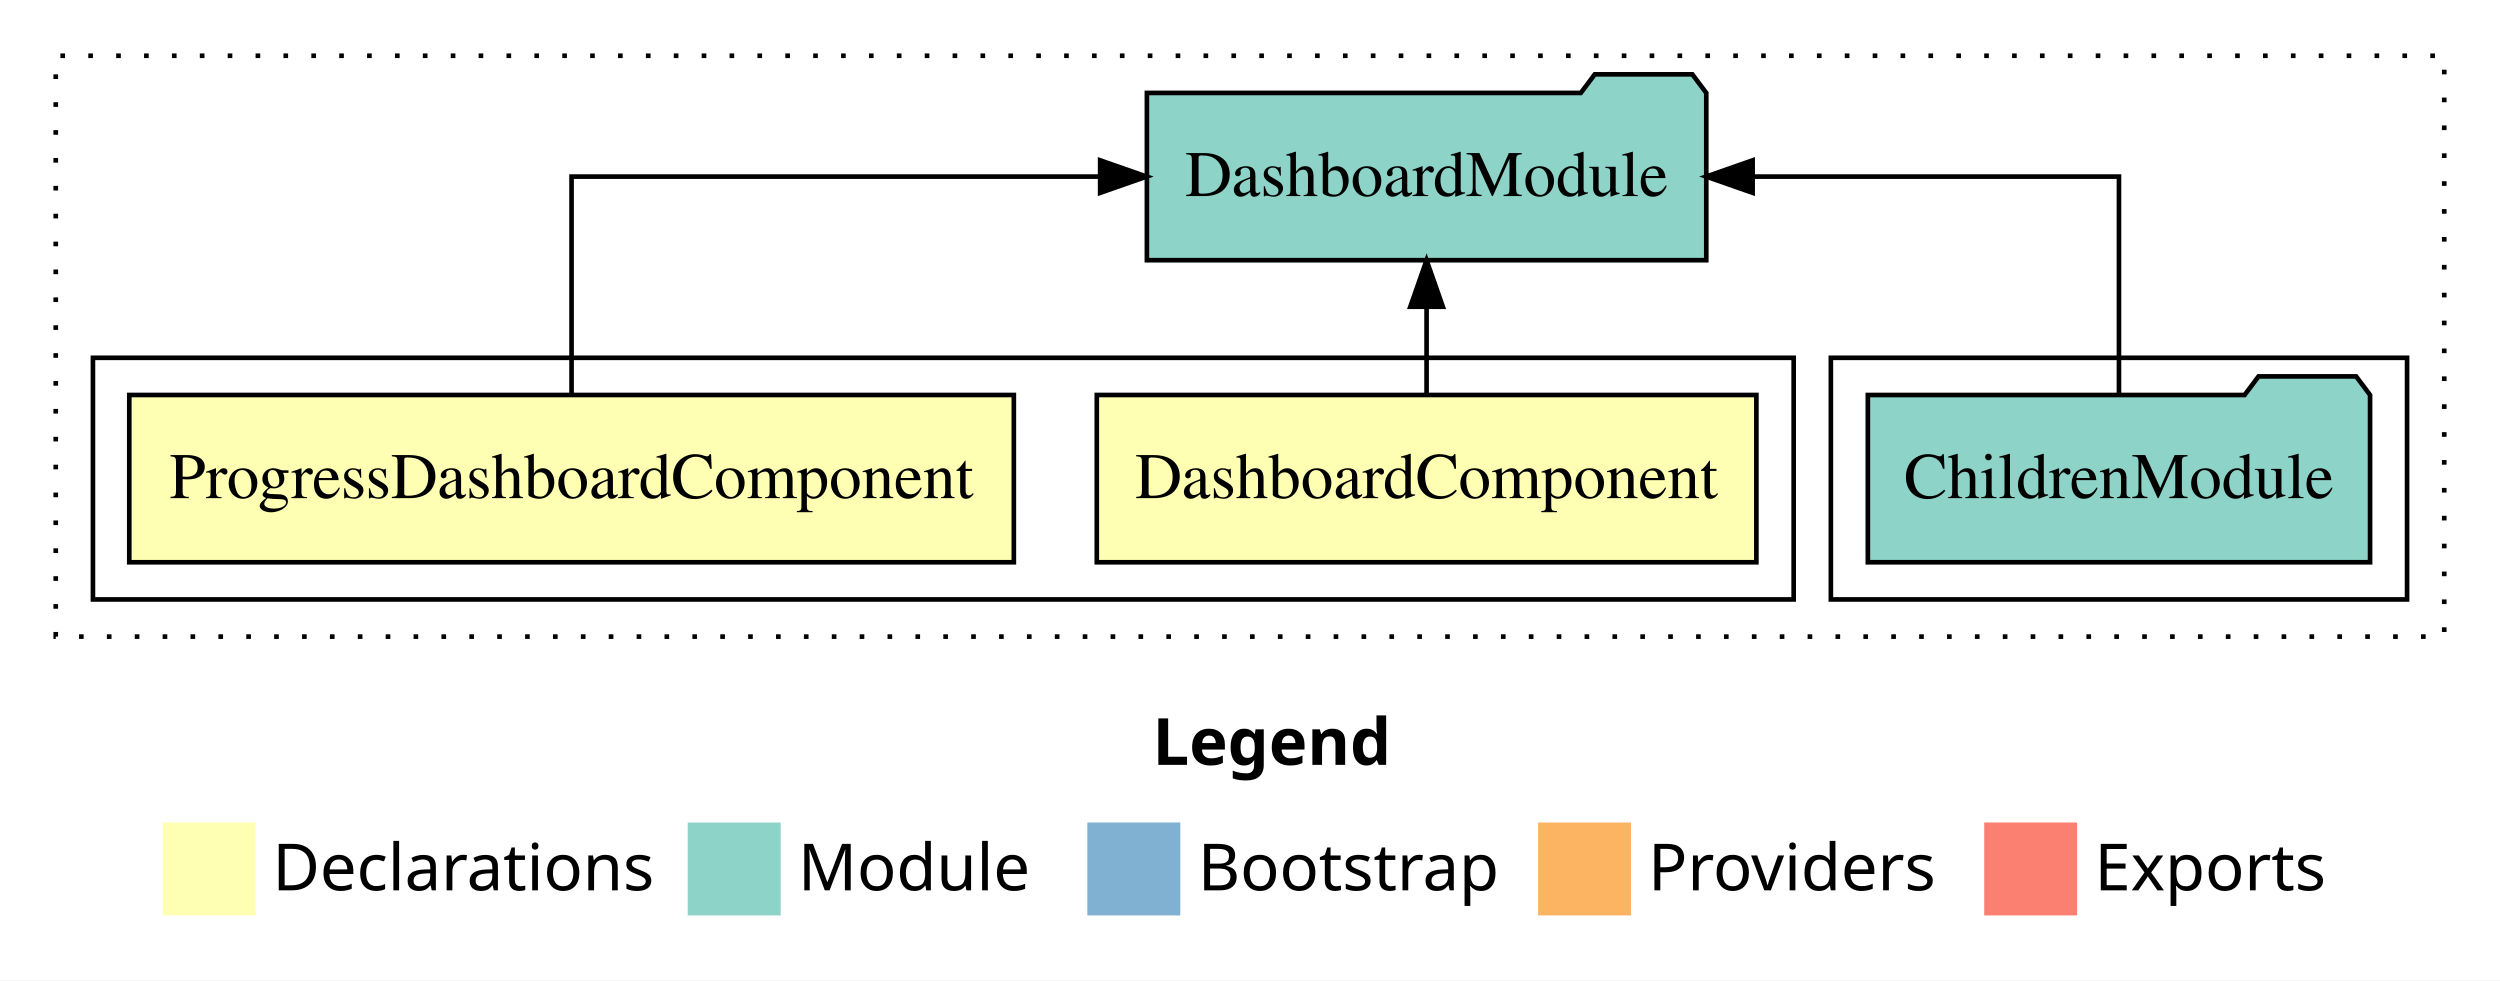
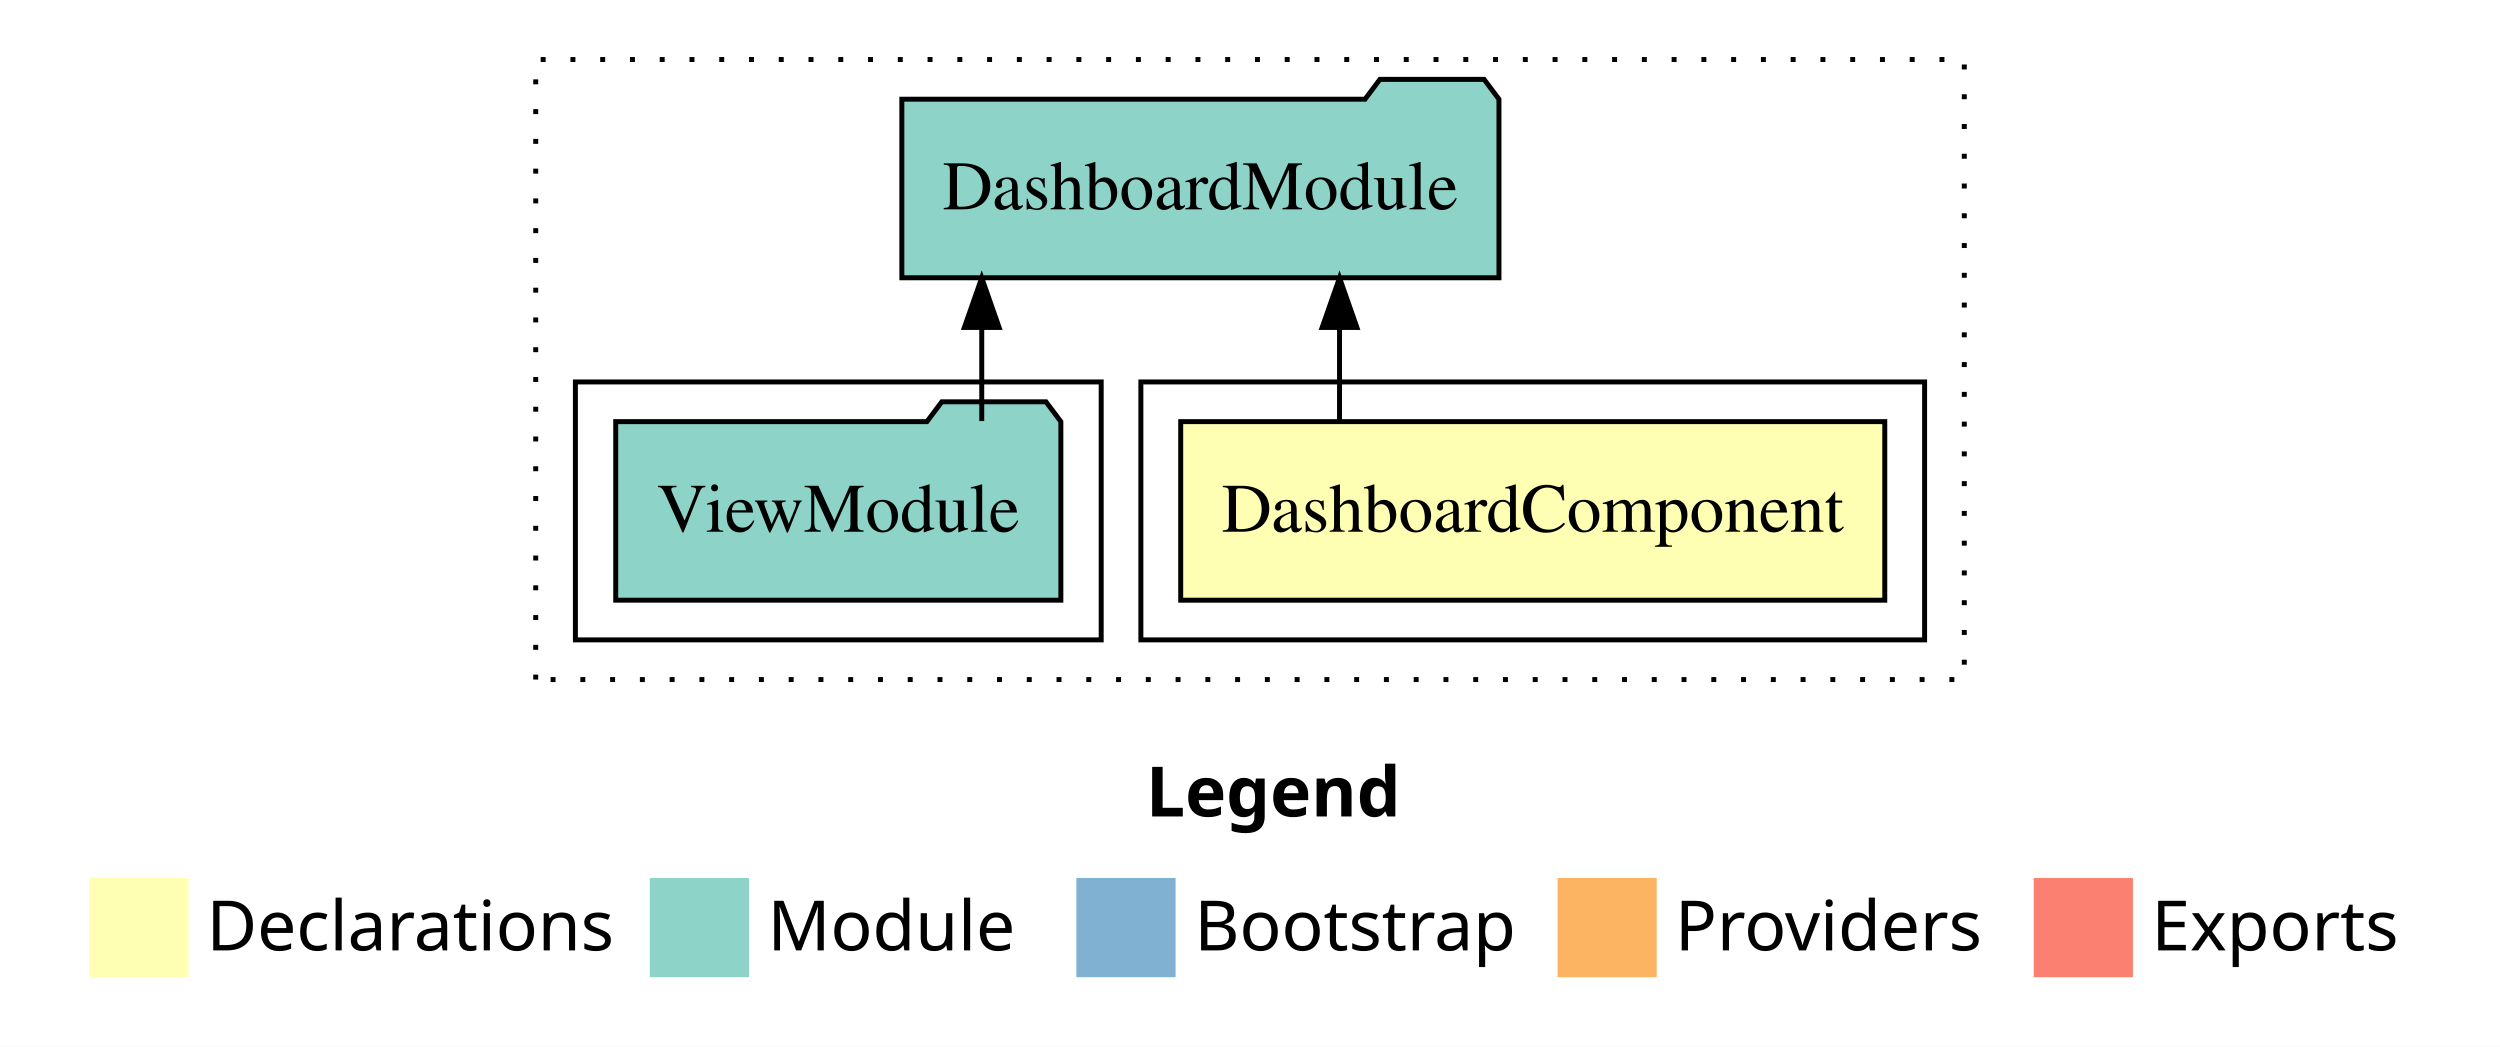
- <svg xmlns="http://www.w3.org/2000/svg" width="538pt" height="211pt" viewBox="0.00 0.00 538.00 211.00">
+ <svg xmlns="http://www.w3.org/2000/svg" width="504pt" height="211pt" viewBox="0.00 0.00 504.00 211.00">
  <g id="graph0" class="graph" transform="scale(1 1) rotate(0) translate(4 207)">
-     <polygon fill="white" stroke="transparent" points="-4,4 -4,-207 534,-207 534,4 -4,4" />
-     <text text-anchor="start" x="244.01" y="-42.4" font-family="sans-serif" font-weight="bold" font-size="14.00">Legend</text>
-     <polygon fill="#ffffb3" stroke="transparent" points="31,-10 31,-30 51,-30 51,-10 31,-10" />
-     <text text-anchor="start" x="54.63" y="-15.4" font-family="sans-serif" font-size="14.00">  Declarations</text>
-     <polygon fill="#8dd3c7" stroke="transparent" points="144,-10 144,-30 164,-30 164,-10 144,-10" />
-     <text text-anchor="start" x="167.73" y="-15.4" font-family="sans-serif" font-size="14.00">  Module</text>
-     <polygon fill="#80b1d3" stroke="transparent" points="230,-10 230,-30 250,-30 250,-10 230,-10" />
-     <text text-anchor="start" x="253.78" y="-15.4" font-family="sans-serif" font-size="14.00">  Bootstrap</text>
-     <polygon fill="#fdb462" stroke="transparent" points="327,-10 327,-30 347,-30 347,-10 327,-10" />
-     <text text-anchor="start" x="350.67" y="-15.4" font-family="sans-serif" font-size="14.00">  Providers</text>
-     <polygon fill="#fb8072" stroke="transparent" points="423,-10 423,-30 443,-30 443,-10 423,-10" />
-     <text text-anchor="start" x="446.73" y="-15.4" font-family="sans-serif" font-size="14.00">  Exports</text>
+     <polygon fill="white" stroke="transparent" points="-4,4 -4,-207 500,-207 500,4 -4,4" />
+     <text text-anchor="start" x="227.01" y="-42.4" font-family="sans-serif" font-weight="bold" font-size="14.00">Legend</text>
+     <polygon fill="#ffffb3" stroke="transparent" points="14,-10 14,-30 34,-30 34,-10 14,-10" />
+     <text text-anchor="start" x="37.63" y="-15.4" font-family="sans-serif" font-size="14.00">  Declarations</text>
+     <polygon fill="#8dd3c7" stroke="transparent" points="127,-10 127,-30 147,-30 147,-10 127,-10" />
+     <text text-anchor="start" x="150.73" y="-15.4" font-family="sans-serif" font-size="14.00">  Module</text>
+     <polygon fill="#80b1d3" stroke="transparent" points="213,-10 213,-30 233,-30 233,-10 213,-10" />
+     <text text-anchor="start" x="236.78" y="-15.4" font-family="sans-serif" font-size="14.00">  Bootstrap</text>
+     <polygon fill="#fdb462" stroke="transparent" points="310,-10 310,-30 330,-30 330,-10 310,-10" />
+     <text text-anchor="start" x="333.67" y="-15.4" font-family="sans-serif" font-size="14.00">  Providers</text>
+     <polygon fill="#fb8072" stroke="transparent" points="406,-10 406,-30 426,-30 426,-10 406,-10" />
+     <text text-anchor="start" x="429.73" y="-15.4" font-family="sans-serif" font-size="14.00">  Exports</text>
    <g id="clust1" class="cluster">
-       <polygon fill="none" stroke="black" stroke-dasharray="1,5" points="8,-70 8,-195 522,-195 522,-70 8,-70" />
-     </g>
-     <g id="clust5" class="cluster">
-       <polygon fill="none" stroke="black" points="390,-78 390,-130 514,-130 514,-78 390,-78" />
+       <polygon fill="none" stroke="black" stroke-dasharray="1,5" points="104,-70 104,-195 392,-195 392,-70 104,-70" />
    </g>
    <g id="clust2" class="cluster">
-       <polygon fill="none" stroke="black" points="16,-78 16,-130 382,-130 382,-78 16,-78" />
+       <polygon fill="none" stroke="black" points="226,-78 226,-130 384,-130 384,-78 226,-78" />
+     </g>
+     <g id="clust4" class="cluster">
+       <polygon fill="none" stroke="black" points="112,-78 112,-130 218,-130 218,-78 112,-78" />
    </g>
    <g id="node1" class="node">
-       <polygon fill="#ffffb3" stroke="black" points="373.97,-122 232.03,-122 232.03,-86 373.97,-86 373.97,-122" />
-       <text text-anchor="middle" x="303" y="-99.8" font-family="Times,serif" font-size="14.00">DashboardComponent</text>
+       <polygon fill="#ffffb3" stroke="black" points="375.97,-122 234.03,-122 234.03,-86 375.97,-86 375.97,-122" />
+       <text text-anchor="middle" x="305" y="-99.8" font-family="Times,serif" font-size="14.00">DashboardComponent</text>
+     </g>
+     <g id="node2" class="node">
+       <polygon fill="#8dd3c7" stroke="black" points="298.19,-187 295.19,-191 274.19,-191 271.19,-187 177.81,-187 177.81,-151 298.19,-151 298.19,-187" />
+       <text text-anchor="middle" x="238" y="-164.8" font-family="Times,serif" font-size="14.00">DashboardModule</text>
+     </g>
+     <g id="edge1" class="edge">
+       <path fill="none" stroke="black" d="M266.05,-122.11C266.05,-122.11 266.05,-140.99 266.05,-140.99" />
+       <polygon fill="black" stroke="black" points="262.55,-140.99 266.05,-150.99 269.55,-140.99 262.55,-140.99" />
    </g>
    <g id="node3" class="node">
-       <polygon fill="#8dd3c7" stroke="black" points="363.19,-187 360.19,-191 339.19,-191 336.19,-187 242.81,-187 242.81,-151 363.19,-151 363.19,-187" />
-       <text text-anchor="middle" x="303" y="-164.8" font-family="Times,serif" font-size="14.00">DashboardModule</text>
-     </g>
-     <g id="edge1" class="edge">
-       <path fill="none" stroke="black" d="M303,-122.11C303,-122.11 303,-140.99 303,-140.99" />
-       <polygon fill="black" stroke="black" points="299.5,-140.99 303,-150.99 306.5,-140.99 299.5,-140.99" />
-     </g>
-     <g id="node2" class="node">
-       <polygon fill="#ffffb3" stroke="black" points="214.18,-122 23.82,-122 23.82,-86 214.18,-86 214.18,-122" />
-       <text text-anchor="middle" x="119" y="-99.8" font-family="Times,serif" font-size="14.00">ProgressDashboardComponent</text>
+       <polygon fill="#8dd3c7" stroke="black" points="209.87,-122 206.87,-126 185.87,-126 182.87,-122 120.13,-122 120.13,-86 209.87,-86 209.87,-122" />
+       <text text-anchor="middle" x="165" y="-99.8" font-family="Times,serif" font-size="14.00">ViewModule</text>
    </g>
    <g id="edge2" class="edge">
-       <path fill="none" stroke="black" d="M119,-122.11C119,-141.34 119,-169 119,-169 119,-169 232.75,-169 232.75,-169" />
-       <polygon fill="black" stroke="black" points="232.75,-172.5 242.75,-169 232.75,-165.5 232.75,-172.5" />
-     </g>
-     <g id="node4" class="node">
-       <polygon fill="#8dd3c7" stroke="black" points="506.04,-122 503.04,-126 482.04,-126 479.04,-122 397.96,-122 397.96,-86 506.04,-86 506.04,-122" />
-       <text text-anchor="middle" x="452" y="-99.8" font-family="Times,serif" font-size="14.00">ChildrenModule</text>
-     </g>
-     <g id="edge3" class="edge">
-       <path fill="none" stroke="black" d="M452,-122.11C452,-141.34 452,-169 452,-169 452,-169 373.17,-169 373.17,-169" />
-       <polygon fill="black" stroke="black" points="373.17,-165.5 363.17,-169 373.17,-172.5 373.17,-165.5" />
+       <path fill="none" stroke="black" d="M193.92,-122.11C193.92,-122.11 193.92,-140.99 193.92,-140.99" />
+       <polygon fill="black" stroke="black" points="190.42,-140.99 193.92,-150.99 197.42,-140.99 190.42,-140.99" />
    </g>
  </g>
</svg>
